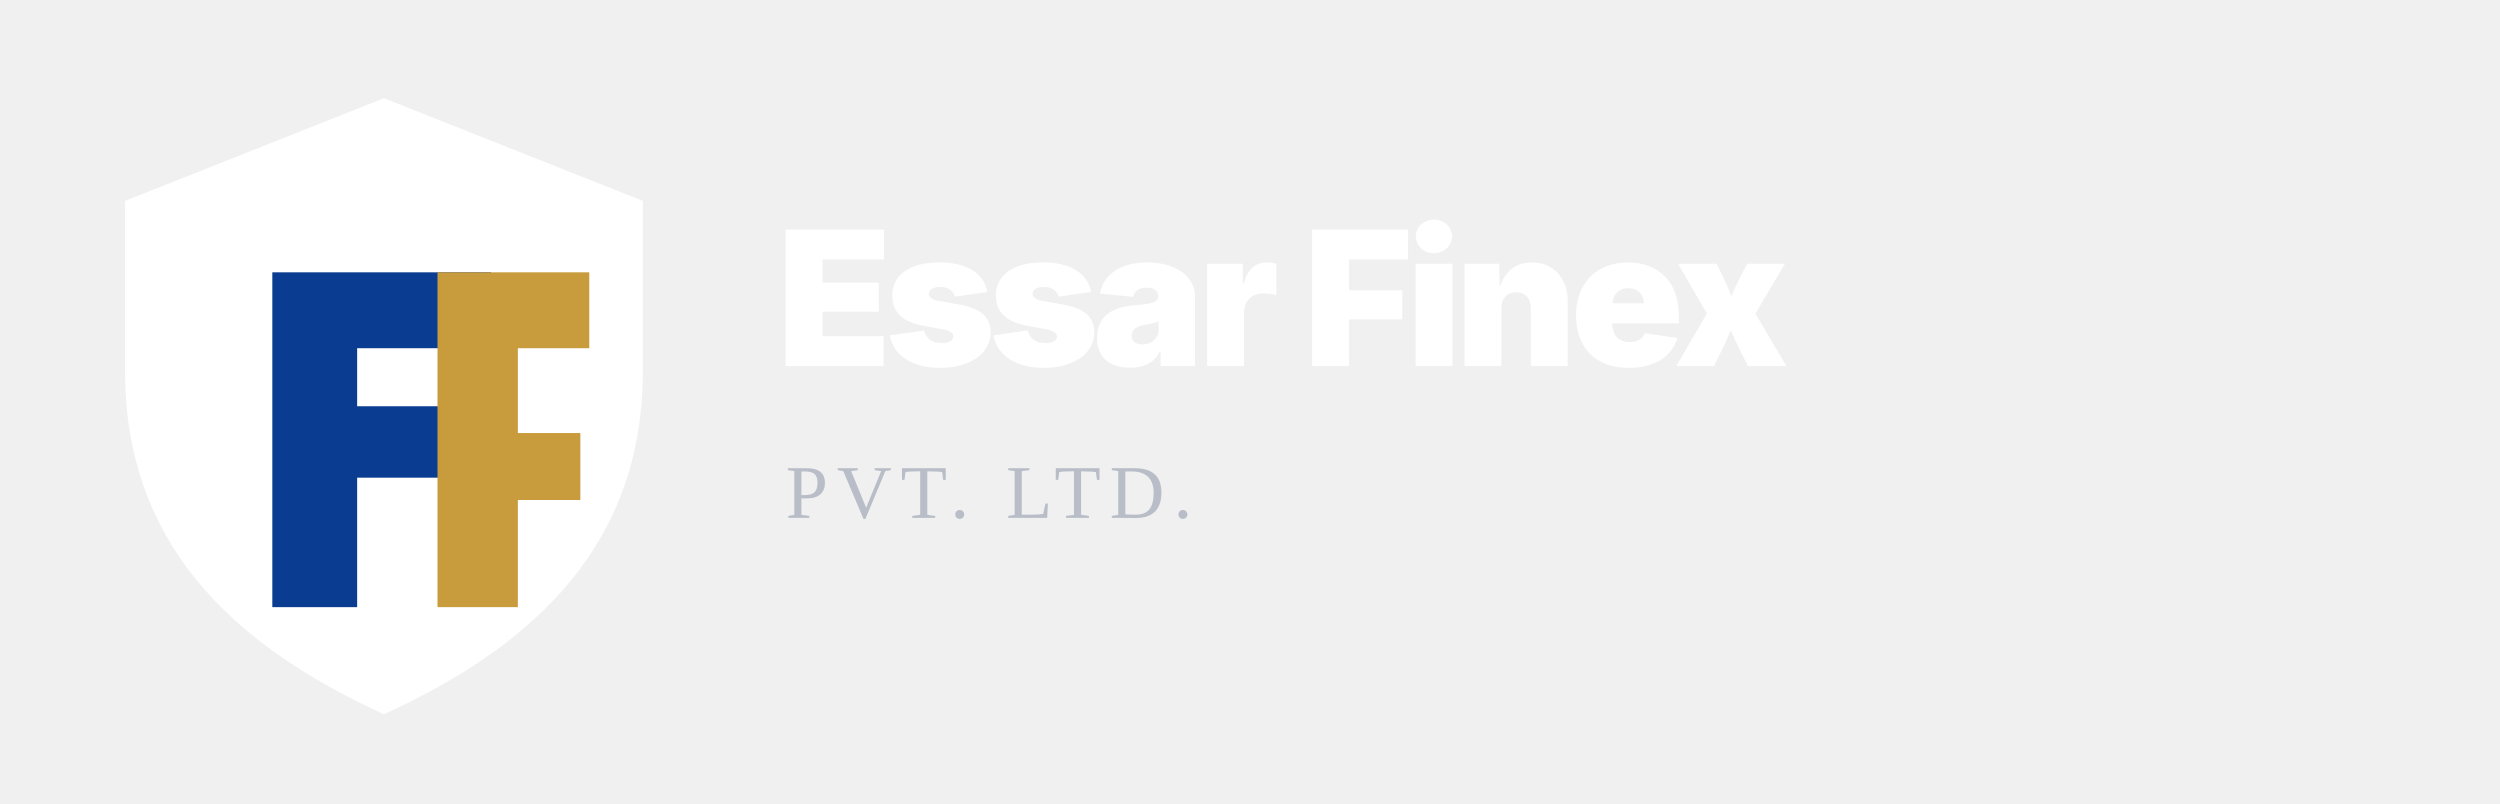
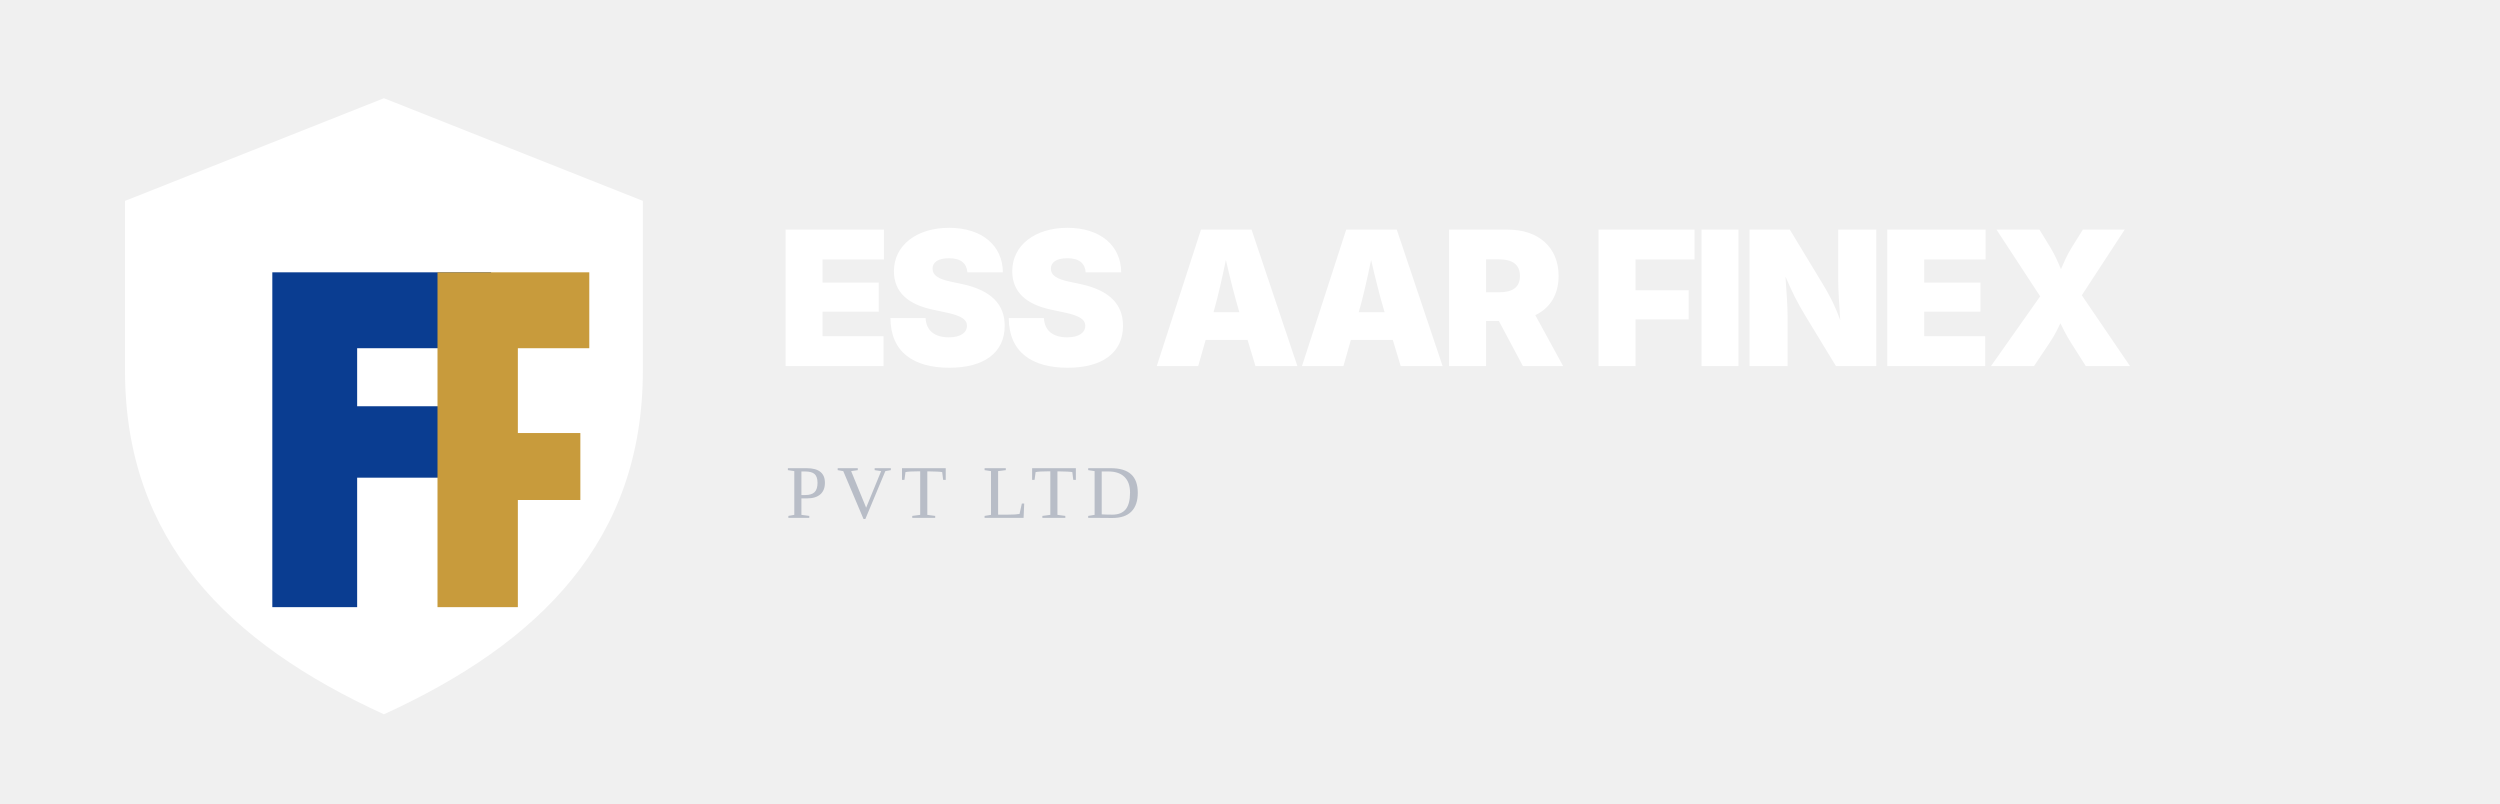
<svg xmlns="http://www.w3.org/2000/svg" viewBox="0 0 560 180">
  <path d="M86 22l58 23v38c0 38-23 61-58 77-35-16-58-39-58-77V45l58-23Z" fill="#fff" />
  <path d="M61 61h49v17H80v13h27v16H80v29H61V61Z" fill="#0A3D91" />
  <path d="M98 61h34v17h-16v19h14v15h-14v24H98V61Z" fill="#C89B3C" />
-   <text x="174" y="82" font-family="Inter, Arial, sans-serif" font-weight="850" letter-spacing="-0.035em" fill="#FFFFFF" font-size="42">Essar Finex</text>
-   <text x="176" y="116" fill="#B8BDC7" font-size="17" letter-spacing="2">PVT. LTD.</text>
+   <text x="174" y="82" font-family="Inter, Arial, sans-serif" font-weight="850" letter-spacing="-0.035em" fill="#FFFFFF" font-size="42">ESS AAR FINEX</text>
+   <text x="176" y="116" fill="#B8BDC7" font-size="17" letter-spacing="2">PVT LTD</text>
</svg>
